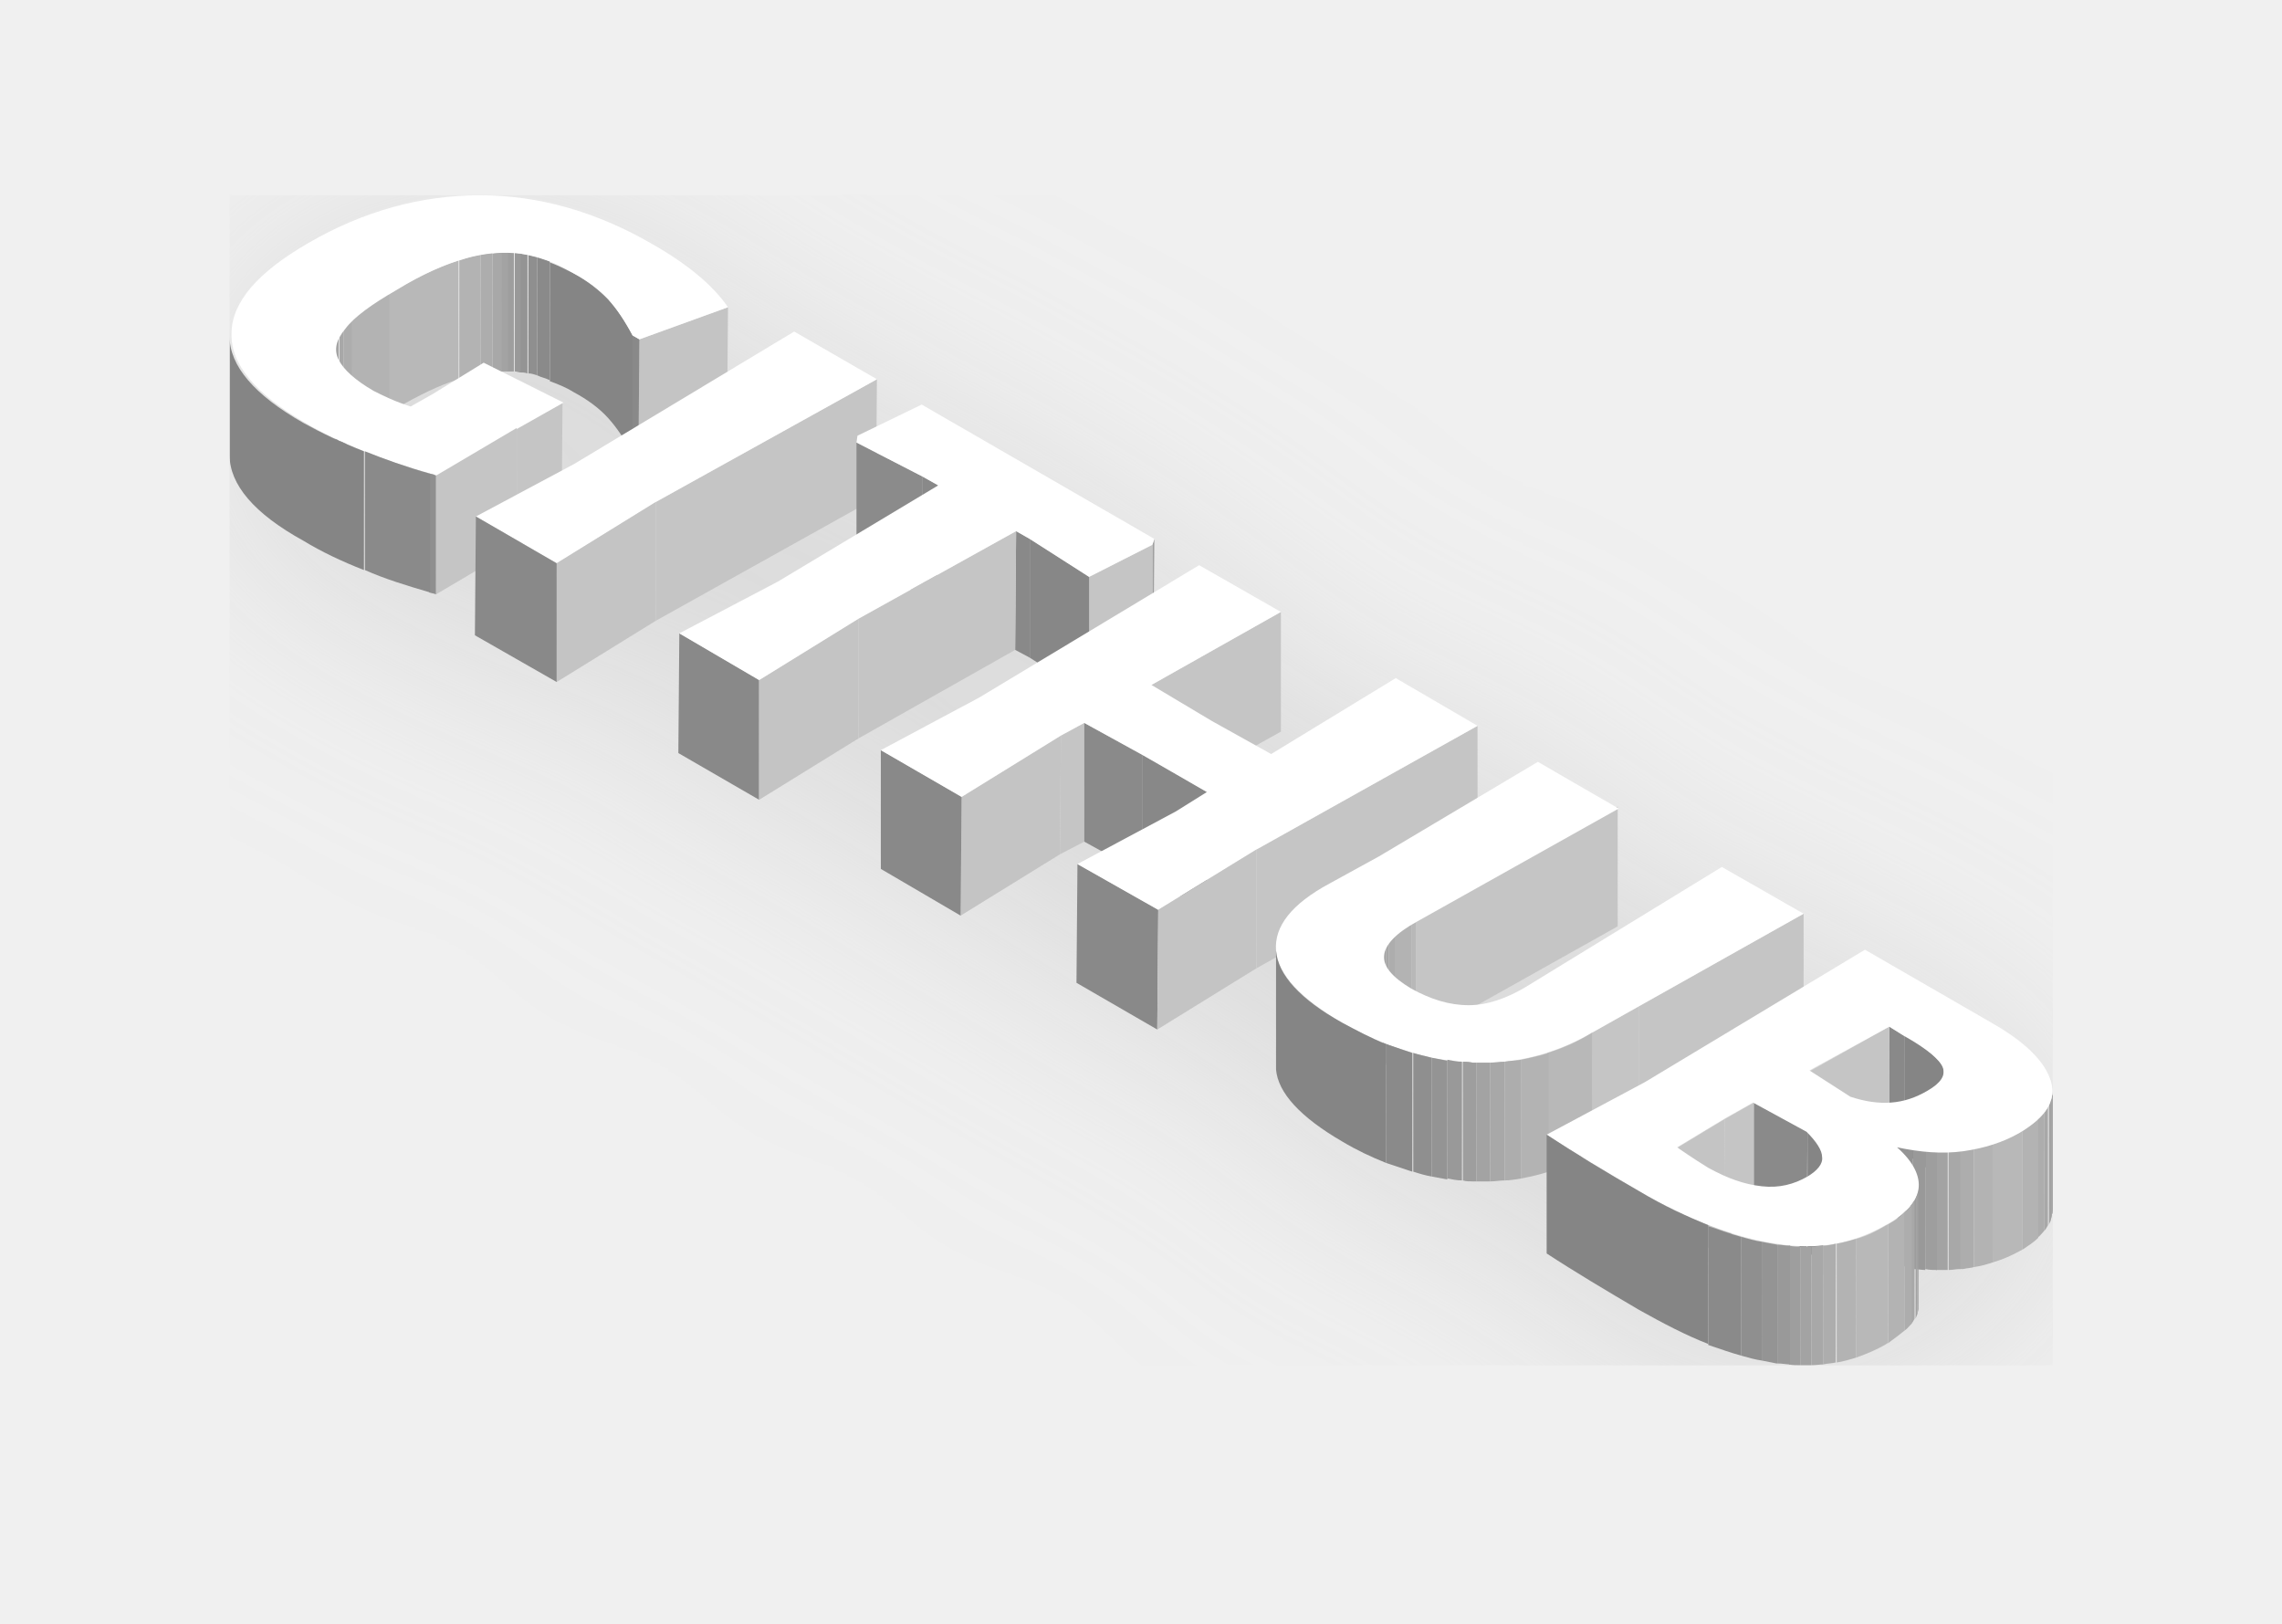
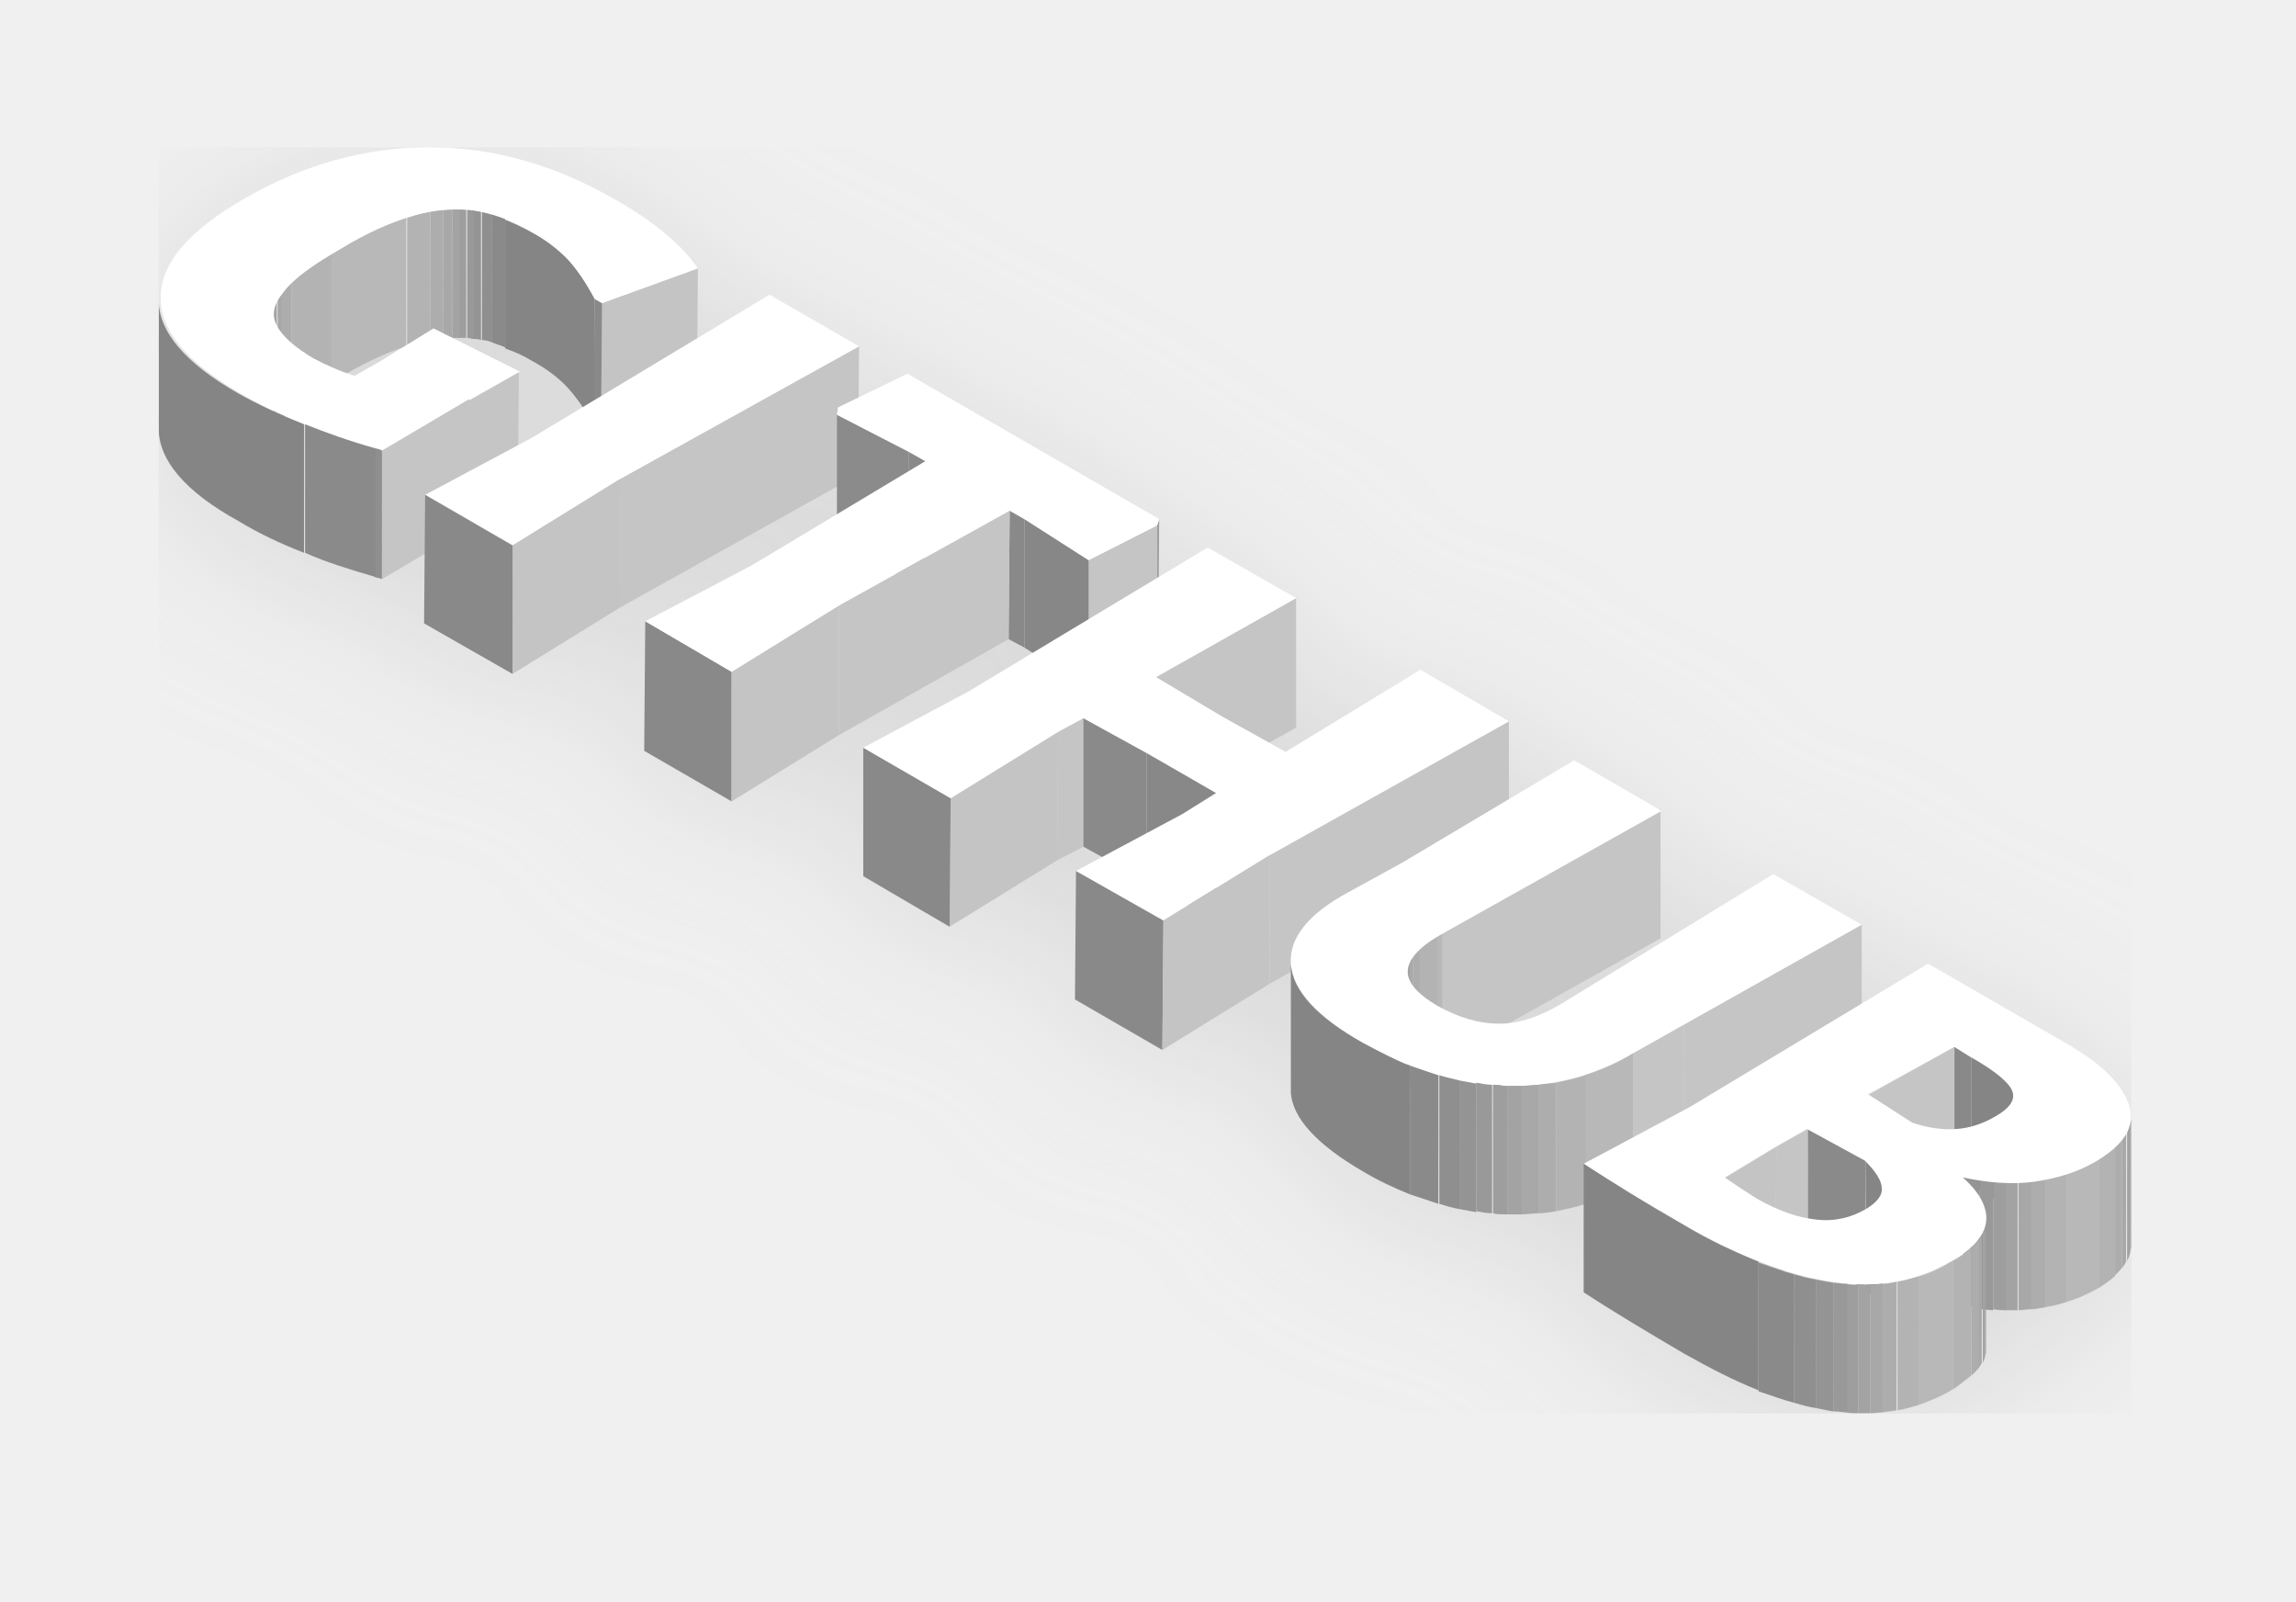
- <svg xmlns="http://www.w3.org/2000/svg" width="156" height="111">
+ <svg xmlns="http://www.w3.org/2000/svg" width="218" height="152">
  <g clip-path="url(#clip0)" filter="url(#filter0_d)">
-     <path d="M49.767 21L49.7 29.184L43.645 31.314L43.711 23.196L49.767 21Z" fill="#C4C4C4" />
-     <path d="M43.711 23.196L43.645 31.314L43.179 31.048L43.245 22.929L43.711 23.196Z" fill="#898989" />
-     <path d="M43.245 22.929V31.048C42.713 30.05 42.181 29.251 41.582 28.586C40.983 27.92 40.184 27.321 39.186 26.789C38.654 26.456 38.121 26.257 37.589 26.057V17.939C38.121 18.138 38.654 18.404 39.186 18.671C40.184 19.203 40.983 19.868 41.582 20.467C42.181 21.133 42.713 21.931 43.245 22.929Z" fill="#858585" />
-     <path d="M37.589 17.872V25.991C37.323 25.857 36.99 25.791 36.724 25.658V17.539C36.99 17.672 37.323 17.739 37.589 17.872Z" fill="#8A8A8A" />
-     <path d="M36.724 17.539V25.658C36.524 25.591 36.325 25.525 36.125 25.525V17.406C36.325 17.473 36.524 17.539 36.724 17.539Z" fill="#8F8F8F" />
-     <path d="M36.059 17.406V25.525C35.859 25.458 35.726 25.458 35.526 25.458V17.34C35.726 17.34 35.925 17.406 36.059 17.406Z" fill="#949494" />
-     <path d="M35.593 17.34V25.458C35.46 25.458 35.327 25.392 35.194 25.392V17.273C35.327 17.273 35.46 17.34 35.593 17.34Z" fill="#999999" />
-     <path d="M35.127 17.273V25.392C34.994 25.392 34.861 25.392 34.661 25.392V17.273C34.861 17.273 34.994 17.273 35.127 17.273Z" fill="#9E9E9E" />
-     <path d="M34.728 17.273V25.392C34.595 25.392 34.395 25.392 34.262 25.392V17.273C34.395 17.273 34.528 17.273 34.728 17.273Z" fill="#A3A3A3" />
-     <path d="M34.262 17.273V25.392C34.062 25.392 33.863 25.392 33.663 25.458V17.34C33.863 17.273 34.062 17.273 34.262 17.273Z" fill="#A8A8A8" />
-     <path d="M33.663 17.273V25.392C33.397 25.392 33.131 25.458 32.864 25.525V17.406C33.131 17.34 33.397 17.34 33.663 17.273Z" fill="#ADADAD" />
-     <path d="M32.864 17.406V25.525C32.532 25.591 32.133 25.658 31.8 25.791C31.667 25.857 31.534 25.857 31.401 25.924V17.806C31.534 17.739 31.667 17.739 31.8 17.672C32.133 17.539 32.532 17.473 32.864 17.406Z" fill="#B3B3B3" />
-     <path d="M31.334 17.806V25.924C30.07 26.323 28.672 26.989 27.075 27.92C26.876 28.053 26.742 28.12 26.543 28.253V20.135C26.676 20.068 26.876 19.935 27.075 19.802C28.672 18.87 30.07 18.205 31.334 17.806Z" fill="#B8B8B8" />
-     <path d="M26.61 20.068V28.186C25.545 28.852 24.68 29.451 24.081 29.983V21.865C24.68 21.332 25.478 20.733 26.61 20.068Z" fill="#B3B3B3" />
-     <path d="M24.081 21.865V29.983C23.881 30.183 23.681 30.316 23.548 30.515L23.482 30.582V22.464L23.548 22.397C23.681 22.264 23.881 22.064 24.081 21.865Z" fill="#ADADAD" />
-     <path d="M23.482 22.53V30.648C23.349 30.782 23.282 30.915 23.216 31.048V22.93C23.282 22.796 23.349 22.663 23.482 22.53Z" fill="#A8A8A8" />
-     <path d="M23.149 22.929V31.048C23.083 31.181 23.016 31.314 23.016 31.447V23.329C23.083 23.196 23.149 23.062 23.149 22.929Z" fill="#A3A3A3" />
-     <path d="M23.016 23.329V31.447C22.95 31.58 22.95 31.647 22.95 31.713V23.595C22.95 23.528 23.016 23.395 23.016 23.329Z" fill="#9E9E9E" />
-     <path d="M22.95 23.595V31.713C22.95 31.78 22.95 31.913 22.95 31.979V23.861C22.883 23.794 22.883 23.662 22.95 23.595Z" fill="#999999" />
-     <path d="M38.454 27.521L38.388 35.639L35.327 37.369V29.251L38.454 27.521Z" fill="#C5C5C5" />
-     <path d="M44.576 16.674C47.038 18.072 48.768 19.536 49.767 21L43.711 23.196L43.245 22.929C42.713 21.931 42.181 21.133 41.582 20.467C40.983 19.802 40.184 19.203 39.186 18.671C37.988 17.939 36.791 17.539 35.593 17.34C34.395 17.207 33.197 17.273 31.8 17.672C30.402 18.072 28.872 18.737 27.142 19.802C25.412 20.8 24.214 21.665 23.615 22.464C22.95 23.262 22.816 23.928 23.149 24.593C23.482 25.259 24.28 25.99 25.545 26.722C26.21 27.055 27.009 27.454 28.073 27.787L29.604 26.922L33.064 24.793L38.521 27.521L35.46 29.251L29.937 32.512C26.277 31.514 23.282 30.316 20.887 28.918C17.426 26.922 15.763 24.859 15.829 22.796C15.829 20.667 17.626 18.604 21.086 16.608C24.879 14.412 28.805 13.347 32.798 13.347C36.857 13.347 40.783 14.478 44.576 16.674Z" fill="white" />
-     <path d="M35.327 29.251V37.369L29.803 40.63V32.512L35.327 29.251Z" fill="#C5C5C5" />
-     <path d="M29.803 32.512V40.63C29.67 40.563 29.537 40.563 29.338 40.497V32.379C29.537 32.379 29.67 32.445 29.803 32.512Z" fill="#8F8F8F" />
-     <path d="M29.404 32.379V40.497C27.807 40.031 26.277 39.565 24.946 38.966V30.848C26.277 31.38 27.741 31.913 29.404 32.379Z" fill="#8A8A8A" />
-     <path d="M24.879 30.848V38.966C23.349 38.367 21.951 37.702 20.754 36.97C17.36 35.107 15.696 33.111 15.696 31.114V22.996C15.696 24.992 17.36 26.989 20.754 28.918C21.951 29.584 23.349 30.249 24.879 30.848Z" fill="#858585" />
-     <path d="M59.948 25.924L59.881 34.042L44.842 42.427V34.308L59.948 25.924Z" fill="#C5C5C5" />
-     <path d="M59.948 25.924L44.842 34.308L38.055 38.501L32.532 35.306L39.253 31.713L54.291 22.663L59.948 25.924Z" fill="white" />
-     <path d="M44.842 34.308V42.427L38.055 46.619V38.501L44.842 34.308Z" fill="#C4C4C4" />
-     <path d="M38.055 38.501V46.619L32.465 43.425L32.532 35.306L38.055 38.501Z" fill="#898989" />
-     <path d="M63.075 32.578V40.763L58.55 38.368V30.249L63.075 32.578Z" fill="#8B8B8B" />
-     <path d="M64.14 33.177L64.073 41.362L63.075 40.763V32.578L64.14 33.177Z" fill="#898989" />
-     <path d="M70.395 36.837V44.955L69.397 44.423L69.463 36.305L70.395 36.837Z" fill="#898989" />
-     <path d="M78.913 36.837L78.846 44.955L78.779 45.421V37.236L78.913 36.837Z" fill="#9F9F9F" />
-     <path d="M78.78 37.236V45.421L74.454 47.551V39.432L78.78 37.236Z" fill="#C5C5C5" />
-     <path d="M74.454 39.432V47.55L70.395 44.955V36.837L74.454 39.432Z" fill="#878787" />
-     <path d="M69.463 36.305L69.397 44.423L58.683 50.478V42.294L69.463 36.305Z" fill="#C5C5C5" />
-     <path d="M51.896 46.486V54.671L46.373 51.477L46.439 43.292L51.896 46.486Z" fill="#898989" />
-     <path d="M58.683 42.294V50.478L51.896 54.671V46.486L58.683 42.294Z" fill="#C4C4C4" />
-     <path d="M78.913 36.837L78.779 37.236L74.454 39.432L70.395 36.837L69.463 36.305L58.683 42.294L51.896 46.486L46.439 43.292L53.16 39.765L64.14 33.177L63.075 32.578L58.55 30.249L58.617 29.783L63.009 27.654L78.913 36.837Z" fill="white" />
-     <path d="M87.563 41.828V50.013L78.713 54.937V46.819L87.563 41.828Z" fill="#C5C5C5" />
-     <path d="M74.121 49.414V57.532L72.458 58.397L72.525 50.279L74.121 49.414Z" fill="#C5C5C5" />
-     <path d="M78.114 51.61V59.728L74.121 57.532V49.414L78.114 51.61Z" fill="#8A8A8A" />
-     <path d="M82.506 54.138V62.323L78.114 59.728V51.61L82.506 54.138Z" fill="#888888" />
-     <path d="M72.525 50.279L72.458 58.397L65.671 62.589L65.737 54.471L72.525 50.279Z" fill="#C4C4C4" />
-     <path d="M65.737 54.471L65.671 62.589L60.214 59.395V51.277L65.737 54.471Z" fill="#898989" />
-     <path d="M101.005 49.613V57.732L85.9 66.183V58.064L101.005 49.613Z" fill="#C5C5C5" />
-     <path d="M79.179 62.19L79.112 70.375L73.589 67.181L73.656 59.063L79.179 62.19Z" fill="#898989" />
-     <path d="M101.005 49.613L85.9 58.064L79.179 62.19L73.656 59.063L80.377 55.469L82.506 54.138L78.114 51.61L74.121 49.414L72.525 50.279L65.737 54.471L60.214 51.277L66.935 47.684L81.974 38.634L87.563 41.828L78.713 46.819L82.839 49.281L86.898 51.543L95.415 46.353L101.005 49.613Z" fill="white" />
-     <path d="M85.9 58.065V66.183L79.112 70.375L79.179 62.19L85.9 58.065Z" fill="#C4C4C4" />
-     <path d="M110.587 55.136V63.321L96.813 71.04V62.855L110.587 55.136Z" fill="#C5C5C5" />
-     <path d="M96.813 62.855V70.974C96.68 71.04 96.613 71.107 96.48 71.174V63.055C96.613 62.989 96.746 62.922 96.813 62.855Z" fill="#B8B8B8" />
-     <path d="M96.48 63.055V71.174C96.014 71.44 95.615 71.772 95.282 72.039V63.92C95.615 63.654 96.014 63.388 96.48 63.055Z" fill="#B3B3B3" />
-     <path d="M95.349 63.92V72.038C95.216 72.172 95.083 72.305 94.95 72.438V64.32C95.016 64.186 95.149 64.053 95.349 63.92Z" fill="#ADADAD" />
-     <path d="M94.95 64.32V72.438C94.883 72.504 94.817 72.637 94.75 72.704V64.586C94.817 64.519 94.883 64.453 94.95 64.32Z" fill="#A8A8A8" />
-     <path d="M94.75 64.652V72.77C94.683 72.837 94.683 72.904 94.617 73.037V64.918C94.683 64.785 94.683 64.719 94.75 64.652Z" fill="#A3A3A3" />
-     <path d="M94.617 64.918V73.037C94.617 73.103 94.55 73.17 94.55 73.236V65.118C94.55 65.052 94.617 64.985 94.617 64.918Z" fill="#9E9E9E" />
-     <path d="M123.297 62.456V70.641L112.051 76.896V68.778L123.297 62.456Z" fill="#C5C5C5" />
-     <path d="M112.051 68.778V76.896L108.857 78.693V70.575L112.051 68.778Z" fill="#C5C5C5" />
-     <path d="M123.297 62.456L112.051 68.778L108.857 70.575C106.329 72.039 103.6 72.77 100.606 72.637C97.611 72.504 94.683 71.573 91.755 69.909C88.894 68.246 87.364 66.582 87.231 64.985C87.097 63.321 88.295 61.791 90.89 60.393L94.284 58.53L105.131 52.075L110.654 55.27L96.879 62.989C95.415 63.787 94.683 64.586 94.617 65.318C94.55 66.05 95.149 66.782 96.48 67.58C97.811 68.312 99.075 68.711 100.406 68.711C101.67 68.711 103.001 68.246 104.332 67.447L117.707 59.262L123.297 62.456Z" fill="white" />
-     <path d="M108.857 70.575V78.693C107.859 79.292 106.861 79.758 105.796 80.09V71.972C106.861 71.639 107.926 71.174 108.857 70.575Z" fill="#B8B8B8" />
-     <path d="M105.863 71.972V80.09C105.264 80.29 104.665 80.423 104 80.556V72.438C104.598 72.305 105.264 72.172 105.863 71.972Z" fill="#B3B3B3" />
-     <path d="M104 72.438V80.556C103.6 80.623 103.201 80.689 102.868 80.689V72.571C103.201 72.504 103.6 72.504 104 72.438Z" fill="#ADADAD" />
-     <path d="M102.868 72.571V80.689C102.536 80.689 102.203 80.756 101.87 80.756V72.637C102.203 72.637 102.536 72.571 102.868 72.571Z" fill="#A8A8A8" />
-     <path d="M101.87 72.638V80.756C101.537 80.756 101.271 80.756 100.938 80.756V72.638C101.205 72.638 101.537 72.638 101.87 72.638Z" fill="#A3A3A3" />
-     <path d="M100.939 72.637V80.756C100.872 80.756 100.739 80.756 100.672 80.756C100.473 80.756 100.207 80.756 100.007 80.689V72.571C100.207 72.571 100.473 72.571 100.672 72.637C100.739 72.637 100.805 72.637 100.939 72.637Z" fill="#9E9E9E" />
-     <path d="M99.94 72.571V80.689C99.608 80.689 99.275 80.623 98.942 80.556V72.438C99.275 72.504 99.608 72.571 99.94 72.571Z" fill="#999999" />
-     <path d="M98.942 72.504V80.623C98.609 80.556 98.21 80.49 97.877 80.423V72.305C98.21 72.371 98.609 72.438 98.942 72.504Z" fill="#949494" />
-     <path d="M97.877 72.305V80.423C97.478 80.356 97.012 80.223 96.613 80.09V71.972C97.012 72.105 97.412 72.172 97.877 72.305Z" fill="#8F8F8F" />
-     <path d="M96.547 71.972V80.09C95.948 79.891 95.349 79.691 94.75 79.491V71.373C95.349 71.573 95.948 71.772 96.547 71.972Z" fill="#8A8A8A" />
-     <path d="M94.75 71.373V79.491C93.752 79.092 92.754 78.626 91.755 78.028C88.894 76.364 87.364 74.7 87.231 73.103C87.231 73.037 87.231 72.904 87.231 72.837V64.719C87.231 64.785 87.231 64.918 87.231 64.985C87.364 66.648 88.894 68.312 91.755 69.909C92.754 70.442 93.752 70.974 94.75 71.373Z" fill="#858585" />
-     <path d="M130.218 70.841V78.959L129.153 78.36V70.175L130.218 70.841Z" fill="#898989" />
-     <path d="M129.153 70.175V78.36L123.696 81.355V73.236L129.153 70.175Z" fill="#C5C5C5" />
-     <path d="M132.879 73.236V81.355C132.879 81.222 132.879 81.155 132.813 81.022C132.613 80.49 131.748 79.758 130.218 78.892V70.774C131.682 71.639 132.547 72.371 132.813 72.904C132.879 73.037 132.879 73.17 132.879 73.236Z" fill="#858585" />
-     <path d="M119.903 75.366V83.484L117.841 84.615L117.907 76.497L119.903 75.366Z" fill="#C5C5C5" />
-     <path d="M123.563 77.362L123.497 85.48L119.903 83.484V75.366L123.563 77.362Z" fill="#8A8A8A" />
-     <path d="M117.907 76.497L117.841 84.615L114.713 86.612V78.427L117.907 76.497Z" fill="#C4C4C4" />
-     <path d="M140.332 74.567V82.686C140.332 82.819 140.332 82.952 140.266 83.018V74.9C140.332 74.833 140.332 74.7 140.332 74.567Z" fill="#999999" />
-     <path d="M140.266 74.966V83.085C140.266 83.218 140.199 83.351 140.133 83.418V75.299C140.199 75.166 140.266 75.033 140.266 74.966Z" fill="#9E9E9E" />
-     <path d="M140.199 75.299V83.418C140.133 83.551 140.066 83.684 140.066 83.75V75.632C140.066 75.499 140.133 75.432 140.199 75.299Z" fill="#A3A3A3" />
-     <path d="M140 75.632V83.75C139.933 83.883 139.867 84.016 139.733 84.15V76.031C139.867 75.898 139.933 75.765 140 75.632Z" fill="#A8A8A8" />
-     <path d="M139.733 76.031V84.15C139.6 84.283 139.467 84.482 139.268 84.615V76.497C139.467 76.364 139.6 76.164 139.733 76.031Z" fill="#ADADAD" />
-     <path d="M139.334 76.497V84.615C139.068 84.882 138.669 85.148 138.269 85.414V77.296C138.669 77.029 139.001 76.763 139.334 76.497Z" fill="#B3B3B3" />
-     <path d="M138.269 77.296V85.414C138.203 85.414 138.203 85.48 138.136 85.48C137.537 85.813 136.939 86.079 136.273 86.279V78.16C136.939 77.961 137.537 77.695 138.136 77.362C138.136 77.362 138.203 77.296 138.269 77.296Z" fill="#B8B8B8" />
-     <path d="M136.273 78.161V86.279C135.874 86.412 135.408 86.545 134.942 86.612V78.493C135.408 78.427 135.807 78.36 136.273 78.161Z" fill="#B3B3B3" />
-     <path d="M134.942 78.493V86.612C134.743 86.678 134.477 86.678 134.21 86.745C134.144 86.745 134.077 86.745 133.944 86.745V78.626C134.011 78.626 134.077 78.626 134.21 78.626C134.477 78.626 134.676 78.56 134.942 78.493Z" fill="#ADADAD" />
-     <path d="M134.011 78.626V86.745C133.745 86.745 133.478 86.811 133.212 86.811V78.693C133.412 78.693 133.678 78.693 134.011 78.626Z" fill="#A8A8A8" />
-     <path d="M133.146 78.693V86.811C132.879 86.811 132.613 86.811 132.347 86.811V78.693C132.613 78.693 132.879 78.693 133.146 78.693Z" fill="#A3A3A3" />
-     <path d="M132.414 78.693V86.811C132.147 86.811 131.881 86.811 131.615 86.745V78.626C131.881 78.693 132.147 78.693 132.414 78.693Z" fill="#9E9E9E" />
-     <path d="M131.615 78.693V86.811C131.349 86.811 131.083 86.745 130.75 86.745V78.626C131.016 78.626 131.282 78.626 131.615 78.693Z" fill="#999999" />
-     <path d="M130.75 78.56V86.678C130.417 86.612 130.085 86.545 129.752 86.478V78.36C130.085 78.493 130.417 78.493 130.75 78.56Z" fill="#949494" />
-     <path d="M129.752 78.427V86.545H129.685L129.752 78.427C129.752 78.427 129.752 78.36 129.752 78.427Z" fill="#8F8F8F" />
-     <path d="M124.628 79.092V87.21C124.628 86.745 124.229 86.146 123.563 85.48V77.362C124.229 78.027 124.628 78.56 124.628 79.092Z" fill="#858585" />
-     <path d="M131.149 81.288C131.016 82.153 130.284 83.018 128.887 83.75C126.691 85.014 124.229 85.48 121.434 85.014C118.639 84.615 115.512 83.418 112.051 81.421C109.789 80.09 107.659 78.826 105.73 77.562L112.451 73.968L127.489 64.918L136.14 69.909C138.469 71.24 139.8 72.571 140.199 73.902C140.598 75.233 139.866 76.364 138.07 77.429C136.939 78.094 135.608 78.493 134.21 78.693C132.746 78.892 131.282 78.759 129.685 78.427C130.817 79.425 131.282 80.423 131.149 81.288ZM120.436 81.088C121.634 81.222 122.632 80.955 123.563 80.423C124.229 80.024 124.628 79.558 124.561 79.092C124.561 78.626 124.162 78.028 123.497 77.362L119.837 75.366L117.841 76.497L114.647 78.427C115.711 79.159 116.443 79.624 116.776 79.824C118.107 80.556 119.238 80.955 120.436 81.088ZM129.153 70.175L123.696 73.17L126.491 74.966C127.489 75.299 128.421 75.432 129.286 75.366C130.151 75.299 130.95 75.033 131.748 74.567C132.68 74.035 133.013 73.502 132.813 72.97C132.613 72.438 131.748 71.706 130.218 70.841L129.153 70.175Z" fill="white" />
-     <path d="M131.149 81.355V89.473C131.149 89.606 131.083 89.673 131.083 89.806V81.687C131.083 81.554 131.149 81.488 131.149 81.355Z" fill="#9E9E9E" />
-     <path d="M131.083 81.687V89.806C131.016 89.939 131.016 90.005 130.95 90.138V82.02C130.95 81.887 131.016 81.754 131.083 81.687Z" fill="#A3A3A3" />
-     <path d="M130.883 82.02V90.138C130.817 90.272 130.75 90.405 130.617 90.538V82.419C130.75 82.22 130.817 82.153 130.883 82.02Z" fill="#A8A8A8" />
-     <path d="M130.683 82.353V90.471C130.55 90.604 130.417 90.804 130.218 90.937V82.819C130.417 82.686 130.55 82.552 130.683 82.353Z" fill="#ADADAD" />
-     <path d="M130.218 82.819V90.937C129.885 91.203 129.552 91.469 129.086 91.802V83.684C129.552 83.418 129.952 83.151 130.218 82.819Z" fill="#B3B3B3" />
-     <path d="M129.086 83.684V91.802C129.02 91.802 128.953 91.868 128.953 91.868C128.288 92.268 127.622 92.534 126.891 92.8V84.682C127.622 84.482 128.288 84.15 128.953 83.75C129.02 83.75 129.02 83.684 129.086 83.684Z" fill="#B8B8B8" />
-     <path d="M126.89 84.682V92.8C126.425 92.933 126.025 93.066 125.56 93.133V85.014C125.959 84.948 126.425 84.815 126.89 84.682Z" fill="#B3B3B3" />
-     <path d="M125.493 85.014V93.133C125.227 93.199 124.894 93.199 124.628 93.266V85.148C124.894 85.148 125.227 85.081 125.493 85.014Z" fill="#ADADAD" />
-     <path d="M124.628 85.148V93.266C124.362 93.266 124.096 93.332 123.83 93.332V85.214C124.096 85.214 124.362 85.148 124.628 85.148Z" fill="#A8A8A8" />
-     <path d="M123.83 85.214V93.332C123.563 93.332 123.364 93.332 123.098 93.332V85.214C123.364 85.214 123.63 85.214 123.83 85.214Z" fill="#A3A3A3" />
-     <path d="M123.098 85.214V93.332C122.831 93.332 122.565 93.332 122.299 93.266V85.148C122.632 85.214 122.831 85.214 123.098 85.214Z" fill="#9E9E9E" />
-     <path d="M122.366 85.148V93.266C122.099 93.266 121.833 93.199 121.5 93.199V85.081C121.767 85.081 122.033 85.148 122.366 85.148Z" fill="#999999" />
-     <path d="M121.5 85.081V93.199C121.5 93.199 121.5 93.199 121.434 93.199C121.101 93.133 120.769 93.066 120.436 93V84.881C120.769 84.948 121.101 85.014 121.5 85.081C121.5 85.081 121.434 85.081 121.5 85.081Z" fill="#949494" />
-     <path d="M120.436 84.881V93C119.97 92.933 119.504 92.8 119.038 92.667V84.549C119.504 84.682 119.97 84.815 120.436 84.881Z" fill="#8F8F8F" />
-     <path d="M119.038 84.549V92.667C118.306 92.467 117.574 92.201 116.776 91.935V83.817C117.574 84.083 118.306 84.349 119.038 84.549Z" fill="#8A8A8A" />
-     <path d="M116.776 83.75V91.868C115.245 91.27 113.715 90.471 112.051 89.54C109.789 88.209 107.659 86.944 105.73 85.68V77.562C107.659 78.826 109.722 80.09 112.051 81.421C113.715 82.419 115.312 83.151 116.776 83.75Z" fill="#858585" />
+     <path d="M66.265 25.476L66.165 37.776L57.065 40.976L57.165 28.776L66.265 25.476Z" fill="#C4C4C4" />
+     <path d="M57.165 28.776L57.065 40.976L56.365 40.576L56.465 28.376L57.165 28.776Z" fill="#898989" />
+     <path d="M56.465 28.376V40.576C55.665 39.076 54.865 37.876 53.965 36.876C53.065 35.876 51.865 34.976 50.365 34.176C49.565 33.676 48.765 33.376 47.965 33.076V20.876C48.765 21.176 49.565 21.576 50.365 21.976C51.865 22.776 53.065 23.776 53.965 24.676C54.865 25.676 55.665 26.876 56.465 28.376Z" fill="#858585" />
+     <path d="M47.965 20.776V32.976C47.565 32.776 47.065 32.676 46.665 32.476V20.276C47.065 20.476 47.565 20.576 47.965 20.776Z" fill="#8A8A8A" />
+     <path d="M46.665 20.276V32.476C46.365 32.376 46.065 32.276 45.765 32.276V20.076C46.065 20.176 46.365 20.276 46.665 20.276Z" fill="#8F8F8F" />
+     <path d="M45.665 20.076V32.276C45.365 32.176 45.165 32.176 44.865 32.176V19.976C45.165 19.976 45.465 20.076 45.665 20.076Z" fill="#949494" />
+     <path d="M44.965 19.976V32.176C44.765 32.176 44.565 32.076 44.365 32.076V19.876C44.565 19.876 44.765 19.976 44.965 19.976Z" fill="#999999" />
+     <path d="M44.265 19.876V32.076C44.065 32.076 43.865 32.076 43.565 32.076V19.876C43.865 19.876 44.065 19.876 44.265 19.876Z" fill="#9E9E9E" />
+     <path d="M43.665 19.876V32.076C43.465 32.076 43.165 32.076 42.965 32.076V19.876C43.165 19.876 43.365 19.876 43.665 19.876Z" fill="#A3A3A3" />
+     <path d="M42.965 19.876V32.076C42.665 32.076 42.365 32.076 42.065 32.176V19.976C42.365 19.876 42.665 19.876 42.965 19.876Z" fill="#A8A8A8" />
+     <path d="M42.065 19.876V32.076C41.665 32.076 41.265 32.176 40.865 32.276V20.076C41.265 19.976 41.665 19.976 42.065 19.876Z" fill="#ADADAD" />
+     <path d="M40.864 20.076V32.276C40.364 32.376 39.765 32.476 39.265 32.676C39.065 32.776 38.865 32.776 38.665 32.876V20.676C38.865 20.576 39.065 20.576 39.265 20.476C39.765 20.276 40.364 20.176 40.864 20.076Z" fill="#B3B3B3" />
+     <path d="M38.565 20.676V32.876C36.665 33.476 34.565 34.476 32.165 35.876C31.865 36.076 31.665 36.176 31.365 36.376V24.176C31.565 24.076 31.865 23.876 32.165 23.676C34.565 22.276 36.665 21.276 38.565 20.676Z" fill="#B8B8B8" />
+     <path d="M31.465 24.076V36.276C29.864 37.276 28.565 38.176 27.665 38.976V26.776C28.565 25.976 29.765 25.076 31.465 24.076Z" fill="#B3B3B3" />
+     <path d="M27.665 26.776V38.976C27.365 39.276 27.065 39.476 26.865 39.776L26.765 39.876V27.676L26.865 27.576C27.065 27.376 27.365 27.076 27.665 26.776Z" fill="#ADADAD" />
+     <path d="M26.765 27.776V39.976C26.565 40.176 26.465 40.376 26.365 40.576V28.376C26.465 28.176 26.565 27.976 26.765 27.776Z" fill="#A8A8A8" />
+     <path d="M26.265 28.376V40.576C26.165 40.776 26.065 40.976 26.065 41.176V28.976C26.165 28.776 26.265 28.576 26.265 28.376Z" fill="#A3A3A3" />
+     <path d="M26.065 28.976V41.176C25.965 41.376 25.965 41.476 25.965 41.576V29.376C25.965 29.276 26.065 29.076 26.065 28.976Z" fill="#9E9E9E" />
+     <path d="M25.965 29.376V41.576C25.965 41.676 25.965 41.876 25.965 41.976V29.776C25.865 29.676 25.865 29.476 25.965 29.376Z" fill="#999999" />
+     <path d="M49.265 35.276L49.165 47.476L44.565 50.076V37.876L49.265 35.276Z" fill="#C5C5C5" />
+     <path d="M58.465 18.976C62.165 21.076 64.765 23.276 66.265 25.476L57.165 28.776L56.465 28.376C55.665 26.876 54.865 25.676 53.965 24.676C53.065 23.676 51.865 22.776 50.365 21.976C48.565 20.876 46.765 20.276 44.965 19.976C43.165 19.776 41.365 19.876 39.265 20.476C37.165 21.076 34.865 22.076 32.265 23.676C29.665 25.176 27.865 26.476 26.965 27.676C25.965 28.876 25.765 29.876 26.265 30.876C26.765 31.876 27.965 32.976 29.865 34.076C30.865 34.576 32.065 35.176 33.665 35.676L35.965 34.376L41.165 31.176L49.365 35.276L44.765 37.876L36.465 42.776C30.965 41.276 26.465 39.476 22.865 37.376C17.665 34.376 15.165 31.276 15.265 28.176C15.265 24.976 17.965 21.876 23.165 18.876C28.865 15.576 34.765 13.976 40.765 13.976C46.865 13.976 52.765 15.676 58.465 18.976Z" fill="white" />
+     <path d="M44.565 37.876V50.076L36.265 54.976V42.776L44.565 37.876Z" fill="#C5C5C5" />
+     <path d="M36.265 42.776V54.976C36.065 54.876 35.865 54.876 35.565 54.776V42.576C35.865 42.576 36.065 42.676 36.265 42.776Z" fill="#8F8F8F" />
+     <path d="M35.665 42.576V54.776C33.265 54.076 30.965 53.376 28.965 52.476V40.276C30.965 41.076 33.165 41.876 35.665 42.576Z" fill="#8A8A8A" />
+     <path d="M28.865 40.276V52.476C26.565 51.576 24.465 50.576 22.665 49.476C17.565 46.676 15.065 43.676 15.065 40.676V28.476C15.065 31.476 17.565 34.476 22.665 37.376C24.465 38.376 26.565 39.376 28.865 40.276Z" fill="#858585" />
+     <path d="M81.565 32.876L81.465 45.076L58.865 57.676V45.476L81.565 32.876Z" fill="#C5C5C5" />
+     <path d="M81.565 32.876L58.865 45.476L48.665 51.776L40.365 46.976L50.465 41.576L73.065 27.976L81.565 32.876Z" fill="white" />
+     <path d="M58.865 45.476V57.676L48.665 63.976V51.776L58.865 45.476Z" fill="#C4C4C4" />
+     <path d="M48.665 51.776V63.976L40.265 59.176L40.365 46.976L48.665 51.776Z" fill="#898989" />
+     <path d="M86.265 42.876V55.176L79.465 51.576V39.376L86.265 42.876Z" fill="#8B8B8B" />
+     <path d="M87.865 43.776L87.765 56.076L86.265 55.176V42.876L87.865 43.776Z" fill="#898989" />
+     <path d="M97.265 49.276V61.476L95.765 60.676L95.865 48.476L97.265 49.276Z" fill="#898989" />
+     <path d="M110.065 49.276L109.965 61.476L109.865 62.176V49.876L110.065 49.276Z" fill="#9F9F9F" />
+     <path d="M109.865 49.876V62.176L103.365 65.376V53.176L109.865 49.876Z" fill="#C5C5C5" />
+     <path d="M103.365 53.176V65.376L97.265 61.476V49.276L103.365 53.176Z" fill="#878787" />
+     <path d="M95.865 48.476L95.765 60.676L79.665 69.776V57.476L95.865 48.476Z" fill="#C5C5C5" />
+     <path d="M69.465 63.776V76.076L61.165 71.276L61.265 58.976L69.465 63.776Z" fill="#898989" />
+     <path d="M79.665 57.476V69.776L69.465 76.076V63.776L79.665 57.476Z" fill="#C4C4C4" />
+     <path d="M110.065 49.276L109.865 49.876L103.365 53.176L97.265 49.276L95.865 48.476L79.665 57.476L69.465 63.776L61.265 58.976L71.365 53.676L87.865 43.776L86.265 42.876L79.465 39.376L79.565 38.676L86.165 35.476L110.065 49.276Z" fill="white" />
+     <path d="M123.065 56.776V69.076L109.765 76.476V64.276L123.065 56.776Z" fill="#C5C5C5" />
+     <path d="M102.865 68.176V80.376L100.365 81.676L100.465 69.476L102.865 68.176Z" fill="#C5C5C5" />
+     <path d="M108.865 71.476V83.676L102.865 80.376V68.176L108.865 71.476Z" fill="#8A8A8A" />
+     <path d="M115.465 75.276V87.576L108.865 83.676V71.476L115.465 75.276Z" fill="#888888" />
+     <path d="M100.465 69.476L100.365 81.676L90.165 87.976L90.265 75.776L100.465 69.476Z" fill="#C4C4C4" />
+     <path d="M90.265 75.776L90.165 87.976L81.965 83.176V70.976L90.265 75.776Z" fill="#898989" />
+     <path d="M143.265 68.476V80.676L120.565 93.376V81.176L143.265 68.476Z" fill="#C5C5C5" />
+     <path d="M110.465 87.376L110.365 99.676L102.065 94.876L102.165 82.676L110.465 87.376Z" fill="#898989" />
+     <path d="M143.265 68.476L120.565 81.176L110.465 87.376L102.165 82.676L112.265 77.276L115.465 75.276L108.865 71.476L102.865 68.176L100.465 69.476L90.265 75.776L81.965 70.976L92.065 65.576L114.665 51.976L123.065 56.776L109.765 64.276L115.965 67.976L122.065 71.376L134.865 63.576L143.265 68.476Z" fill="white" />
+     <path d="M120.565 81.176V93.376L110.365 99.676L110.465 87.376L120.565 81.176Z" fill="#C4C4C4" />
+     <path d="M157.665 76.776V89.076L136.965 100.676V88.376L157.665 76.776Z" fill="#C5C5C5" />
+     <path d="M136.965 88.376V100.576C136.765 100.676 136.665 100.776 136.465 100.876V88.676C136.665 88.576 136.865 88.476 136.965 88.376Z" fill="#B8B8B8" />
+     <path d="M136.465 88.676V100.876C135.765 101.276 135.165 101.776 134.665 102.176V89.976C135.165 89.576 135.765 89.176 136.465 88.676Z" fill="#B3B3B3" />
+     <path d="M134.765 89.976V102.176C134.565 102.376 134.365 102.576 134.165 102.776V90.576C134.265 90.376 134.465 90.176 134.765 89.976Z" fill="#ADADAD" />
+     <path d="M134.165 90.576V102.776C134.065 102.876 133.965 103.076 133.865 103.176V90.976C133.965 90.876 134.065 90.776 134.165 90.576Z" fill="#A8A8A8" />
+     <path d="M133.865 91.076V103.276C133.765 103.376 133.765 103.476 133.665 103.676V91.476C133.765 91.276 133.765 91.176 133.865 91.076Z" fill="#A3A3A3" />
+     <path d="M133.665 91.476V103.676C133.665 103.776 133.565 103.876 133.565 103.976V91.776C133.565 91.676 133.665 91.576 133.665 91.476Z" fill="#9E9E9E" />
+     <path d="M176.765 87.776V100.076L159.865 109.476V97.276L176.765 87.776Z" fill="#C5C5C5" />
+     <path d="M159.865 97.276V109.476L155.065 112.176V99.976L159.865 97.276Z" fill="#C5C5C5" />
+     <path d="M176.765 87.776L159.865 97.276L155.065 99.976C151.265 102.176 147.165 103.276 142.665 103.076C138.165 102.876 133.765 101.476 129.365 98.976C125.065 96.476 122.765 93.976 122.565 91.576C122.365 89.076 124.165 86.776 128.065 84.676L133.165 81.876L149.465 72.176L157.765 76.976L137.065 88.576C134.865 89.776 133.765 90.976 133.665 92.076C133.565 93.176 134.465 94.276 136.465 95.476C138.465 96.576 140.365 97.176 142.365 97.176C144.265 97.176 146.265 96.476 148.265 95.276L168.365 82.976L176.765 87.776Z" fill="white" />
+     <path d="M155.065 99.976V112.176C153.565 113.076 152.065 113.776 150.465 114.276V102.076C152.065 101.576 153.665 100.876 155.065 99.976Z" fill="#B8B8B8" />
+     <path d="M150.565 102.076V114.276C149.665 114.576 148.765 114.776 147.765 114.976V102.776C148.665 102.576 149.665 102.376 150.565 102.076Z" fill="#B3B3B3" />
+     <path d="M147.765 102.776V114.976C147.165 115.076 146.565 115.176 146.065 115.176V102.976C146.565 102.876 147.165 102.876 147.765 102.776Z" fill="#ADADAD" />
+     <path d="M146.065 102.976V115.176C145.565 115.176 145.065 115.276 144.565 115.276V103.076C145.065 103.076 145.565 102.976 146.065 102.976Z" fill="#A8A8A8" />
+     <path d="M144.565 103.076V115.276C144.065 115.276 143.665 115.276 143.165 115.276V103.076C143.565 103.076 144.065 103.076 144.565 103.076Z" fill="#A3A3A3" />
+     <path d="M143.165 103.076V115.276C143.065 115.276 142.865 115.276 142.765 115.276C142.465 115.276 142.065 115.276 141.765 115.176V102.976C142.065 102.976 142.465 102.976 142.765 103.076C142.865 103.076 142.965 103.076 143.165 103.076Z" fill="#9E9E9E" />
+     <path d="M141.665 102.976V115.176C141.165 115.176 140.665 115.076 140.165 114.976V102.776C140.665 102.876 141.165 102.976 141.665 102.976Z" fill="#999999" />
+     <path d="M140.165 102.876V115.076C139.665 114.976 139.065 114.876 138.565 114.776V102.576C139.065 102.676 139.665 102.776 140.165 102.876Z" fill="#949494" />
+     <path d="M138.565 102.576V114.776C137.965 114.676 137.265 114.476 136.665 114.276V102.076C137.265 102.276 137.865 102.376 138.565 102.576Z" fill="#8F8F8F" />
+     <path d="M136.565 102.076V114.276C135.665 113.976 134.765 113.676 133.865 113.376V101.176C134.765 101.476 135.665 101.776 136.565 102.076Z" fill="#8A8A8A" />
+     <path d="M133.865 101.176V113.376C132.365 112.776 130.865 112.076 129.365 111.176C125.065 108.676 122.765 106.176 122.565 103.776C122.565 103.676 122.565 103.476 122.565 103.376V91.176C122.565 91.276 122.565 91.476 122.565 91.576C122.765 94.076 125.065 96.576 129.365 98.976C130.865 99.776 132.365 100.576 133.865 101.176Z" fill="#858585" />
+     <path d="M187.165 100.376V112.576L185.565 111.676V99.376L187.165 100.376Z" fill="#898989" />
+     <path d="M185.565 99.376V111.676L177.365 116.176V103.976L185.565 99.376Z" fill="#C5C5C5" />
+     <path d="M191.165 103.976V116.176C191.165 115.976 191.165 115.876 191.065 115.676C190.765 114.876 189.465 113.776 187.165 112.476V100.276C189.365 101.576 190.665 102.676 191.065 103.476C191.165 103.676 191.165 103.876 191.165 103.976Z" fill="#858585" />
+     <path d="M171.665 107.176V119.376L168.565 121.076L168.665 108.876L171.665 107.176Z" fill="#C5C5C5" />
+     <path d="M177.165 110.176L177.065 122.376L171.665 119.376V107.176L177.165 110.176Z" fill="#8A8A8A" />
+     <path d="M168.665 108.876L168.565 121.076L163.865 124.076V111.776L168.665 108.876Z" fill="#C4C4C4" />
+     <path d="M202.365 105.976V118.176C202.365 118.376 202.365 118.576 202.265 118.676V106.476C202.365 106.376 202.365 106.176 202.365 105.976Z" fill="#999999" />
+     <path d="M202.265 106.576V118.776C202.265 118.976 202.165 119.176 202.065 119.276V107.076C202.165 106.876 202.265 106.676 202.265 106.576Z" fill="#9E9E9E" />
+     <path d="M202.165 107.076V119.276C202.065 119.476 201.965 119.676 201.965 119.776V107.576C201.965 107.376 202.065 107.276 202.165 107.076Z" fill="#A3A3A3" />
+     <path d="M201.865 107.576V119.776C201.765 119.976 201.665 120.176 201.465 120.376V108.176C201.665 107.976 201.765 107.776 201.865 107.576Z" fill="#A8A8A8" />
+     <path d="M201.465 108.176V120.376C201.265 120.576 201.065 120.876 200.765 121.076V108.876C201.065 108.676 201.265 108.376 201.465 108.176Z" fill="#ADADAD" />
+     <path d="M200.865 108.876V121.076C200.465 121.476 199.865 121.876 199.265 122.276V110.076C199.865 109.676 200.365 109.276 200.865 108.876Z" fill="#B3B3B3" />
+     <path d="M199.265 110.076V122.276C199.165 122.276 199.165 122.376 199.065 122.376C198.165 122.876 197.265 123.276 196.265 123.576V111.376C197.265 111.076 198.165 110.676 199.065 110.176C199.065 110.176 199.165 110.076 199.265 110.076Z" fill="#B8B8B8" />
+     <path d="M196.265 111.376V123.576C195.665 123.776 194.965 123.976 194.265 124.076V111.876C194.965 111.776 195.565 111.676 196.265 111.376Z" fill="#B3B3B3" />
+     <path d="M194.265 111.876V124.076C193.965 124.176 193.565 124.176 193.165 124.276C193.065 124.276 192.965 124.276 192.765 124.276V112.076C192.865 112.076 192.965 112.076 193.165 112.076C193.565 112.076 193.865 111.976 194.265 111.876Z" fill="#ADADAD" />
+     <path d="M192.865 112.076V124.276C192.465 124.276 192.065 124.376 191.665 124.376V112.176C191.965 112.176 192.365 112.176 192.865 112.076Z" fill="#A8A8A8" />
+     <path d="M191.565 112.176V124.376C191.165 124.376 190.765 124.376 190.365 124.376V112.176C190.765 112.176 191.165 112.176 191.565 112.176Z" fill="#A3A3A3" />
+     <path d="M190.465 112.176V124.376C190.065 124.376 189.665 124.376 189.265 124.276V112.076C189.665 112.176 190.065 112.176 190.465 112.176Z" fill="#9E9E9E" />
+     <path d="M189.265 112.176V124.376C188.865 124.376 188.465 124.276 187.965 124.276V112.076C188.365 112.076 188.765 112.076 189.265 112.176Z" fill="#999999" />
+     <path d="M187.965 111.976V124.176C187.465 124.076 186.965 123.976 186.465 123.876V111.676C186.965 111.876 187.465 111.876 187.965 111.976Z" fill="#949494" />
+     <path d="M186.465 111.776V123.976H186.365L186.465 111.776C186.465 111.776 186.465 111.676 186.465 111.776Z" fill="#8F8F8F" />
+     <path d="M178.765 112.776V124.976C178.765 124.276 178.165 123.376 177.165 122.376V110.176C178.165 111.176 178.765 111.976 178.765 112.776Z" fill="#858585" />
+     <path d="M188.565 116.076C188.365 117.376 187.265 118.676 185.165 119.776C181.865 121.676 178.165 122.376 173.965 121.676C169.765 121.076 165.065 119.276 159.865 116.276C156.465 114.276 153.265 112.376 150.365 110.476L160.465 105.076L183.065 91.476L196.065 98.976C199.565 100.976 201.565 102.976 202.165 104.976C202.765 106.976 201.665 108.676 198.965 110.276C197.265 111.276 195.265 111.876 193.165 112.176C190.965 112.476 188.765 112.276 186.365 111.776C188.065 113.276 188.765 114.776 188.565 116.076ZM172.465 115.776C174.265 115.976 175.765 115.576 177.165 114.776C178.165 114.176 178.765 113.476 178.665 112.776C178.665 112.076 178.065 111.176 177.065 110.176L171.565 107.176L168.565 108.876L163.765 111.776C165.365 112.876 166.465 113.576 166.965 113.876C168.965 114.976 170.665 115.576 172.465 115.776ZM185.565 99.376L177.365 103.876L181.565 106.576C183.065 107.076 184.465 107.276 185.765 107.176C187.065 107.076 188.265 106.676 189.465 105.976C190.865 105.176 191.365 104.376 191.065 103.576C190.765 102.776 189.465 101.676 187.165 100.376L185.565 99.376Z" fill="white" />
+     <path d="M188.565 116.176V128.376C188.565 128.576 188.465 128.676 188.465 128.876V116.676C188.465 116.476 188.565 116.376 188.565 116.176Z" fill="#9E9E9E" />
+     <path d="M188.465 116.676V128.876C188.365 129.076 188.365 129.176 188.265 129.376V117.176C188.265 116.976 188.365 116.776 188.465 116.676Z" fill="#A3A3A3" />
+     <path d="M188.165 117.176V129.376C188.065 129.576 187.965 129.776 187.765 129.976V117.776C187.965 117.476 188.065 117.376 188.165 117.176Z" fill="#A8A8A8" />
+     <path d="M187.865 117.676V129.876C187.665 130.076 187.465 130.376 187.165 130.576V118.376C187.465 118.176 187.665 117.976 187.865 117.676Z" fill="#ADADAD" />
+     <path d="M187.165 118.376V130.576C186.665 130.976 186.165 131.376 185.465 131.876V119.676C186.165 119.276 186.765 118.876 187.165 118.376Z" fill="#B3B3B3" />
+     <path d="M185.465 119.676V131.876C185.365 131.876 185.265 131.976 185.265 131.976C184.265 132.576 183.265 132.976 182.165 133.376V121.176C183.265 120.876 184.265 120.376 185.265 119.776C185.365 119.776 185.365 119.676 185.465 119.676Z" fill="#B8B8B8" />
+     <path d="M182.165 121.176V133.376C181.465 133.576 180.865 133.776 180.165 133.876V121.676C180.765 121.576 181.465 121.376 182.165 121.176Z" fill="#B3B3B3" />
+     <path d="M180.065 121.676V133.876C179.665 133.976 179.165 133.976 178.765 134.076V121.876C179.165 121.876 179.665 121.776 180.065 121.676Z" fill="#ADADAD" />
+     <path d="M178.765 121.876V134.076C178.365 134.076 177.965 134.176 177.565 134.176V121.976C177.965 121.976 178.365 121.876 178.765 121.876Z" fill="#A8A8A8" />
+     <path d="M177.565 121.976V134.176C177.165 134.176 176.865 134.176 176.465 134.176V121.976C176.865 121.976 177.265 121.976 177.565 121.976Z" fill="#A3A3A3" />
+     <path d="M176.465 121.976V134.176C176.065 134.176 175.665 134.176 175.265 134.076V121.876C175.765 121.976 176.065 121.976 176.465 121.976Z" fill="#9E9E9E" />
+     <path d="M175.365 121.876V134.076C174.965 134.076 174.565 133.976 174.065 133.976V121.776C174.465 121.776 174.865 121.876 175.365 121.876Z" fill="#999999" />
+     <path d="M174.065 121.776V133.976C174.065 133.976 174.065 133.976 173.965 133.976C173.465 133.876 172.965 133.776 172.465 133.676V121.476C172.965 121.576 173.465 121.676 174.065 121.776C174.065 121.776 173.965 121.776 174.065 121.776Z" fill="#949494" />
+     <path d="M172.465 121.476V133.676C171.765 133.576 171.065 133.376 170.365 133.176V120.976C171.065 121.176 171.765 121.376 172.465 121.476Z" fill="#8F8F8F" />
+     <path d="M170.365 120.976V133.176C169.265 132.876 168.165 132.476 166.965 132.076V119.876C168.165 120.276 169.265 120.676 170.365 120.976Z" fill="#8A8A8A" />
+     <path d="M166.965 119.776V131.976C164.665 131.076 162.365 129.876 159.865 128.476C156.465 126.476 153.265 124.576 150.365 122.676V110.476C153.265 112.376 156.365 114.276 159.865 116.276C162.365 117.776 164.765 118.876 166.965 119.776Z" fill="#858585" />
  </g>
  <defs>
-     <filter id="filter0_d" x="0.696" y="0.347" width="154.636" height="109.985" filterUnits="userSpaceOnUse" color-interpolation-filters="sRGB">
+     <filter id="filter0_d" x="0.065" y="0.976" width="217.3" height="150.2" filterUnits="userSpaceOnUse" color-interpolation-filters="sRGB">
      <feFlood flood-opacity="0" result="BackgroundImageFix" />
      <feColorMatrix in="SourceAlpha" type="matrix" values="0 0 0 0 0 0 0 0 0 0 0 0 0 0 0 0 0 0 127 0" />
      <feOffset dy="2" />
      <feGaussianBlur stdDeviation="7.5" />
      <feColorMatrix type="matrix" values="0 0 0 0 0.769 0 0 0 0 0.769 0 0 0 0 0.769 0 0 0 0.5 0" />
      <feBlend mode="normal" in2="BackgroundImageFix" result="effect1_dropShadow" />
      <feBlend mode="normal" in="SourceGraphic" in2="effect1_dropShadow" result="shape" />
    </filter>
    <clipPath id="clip0">
-       <rect width="124.636" height="79.985" fill="white" transform="translate(15.6963 13.3472)" />
+       <rect width="187.3" height="120.2" fill="white" transform="translate(15.0649 13.9761)" />
    </clipPath>
  </defs>
</svg>
